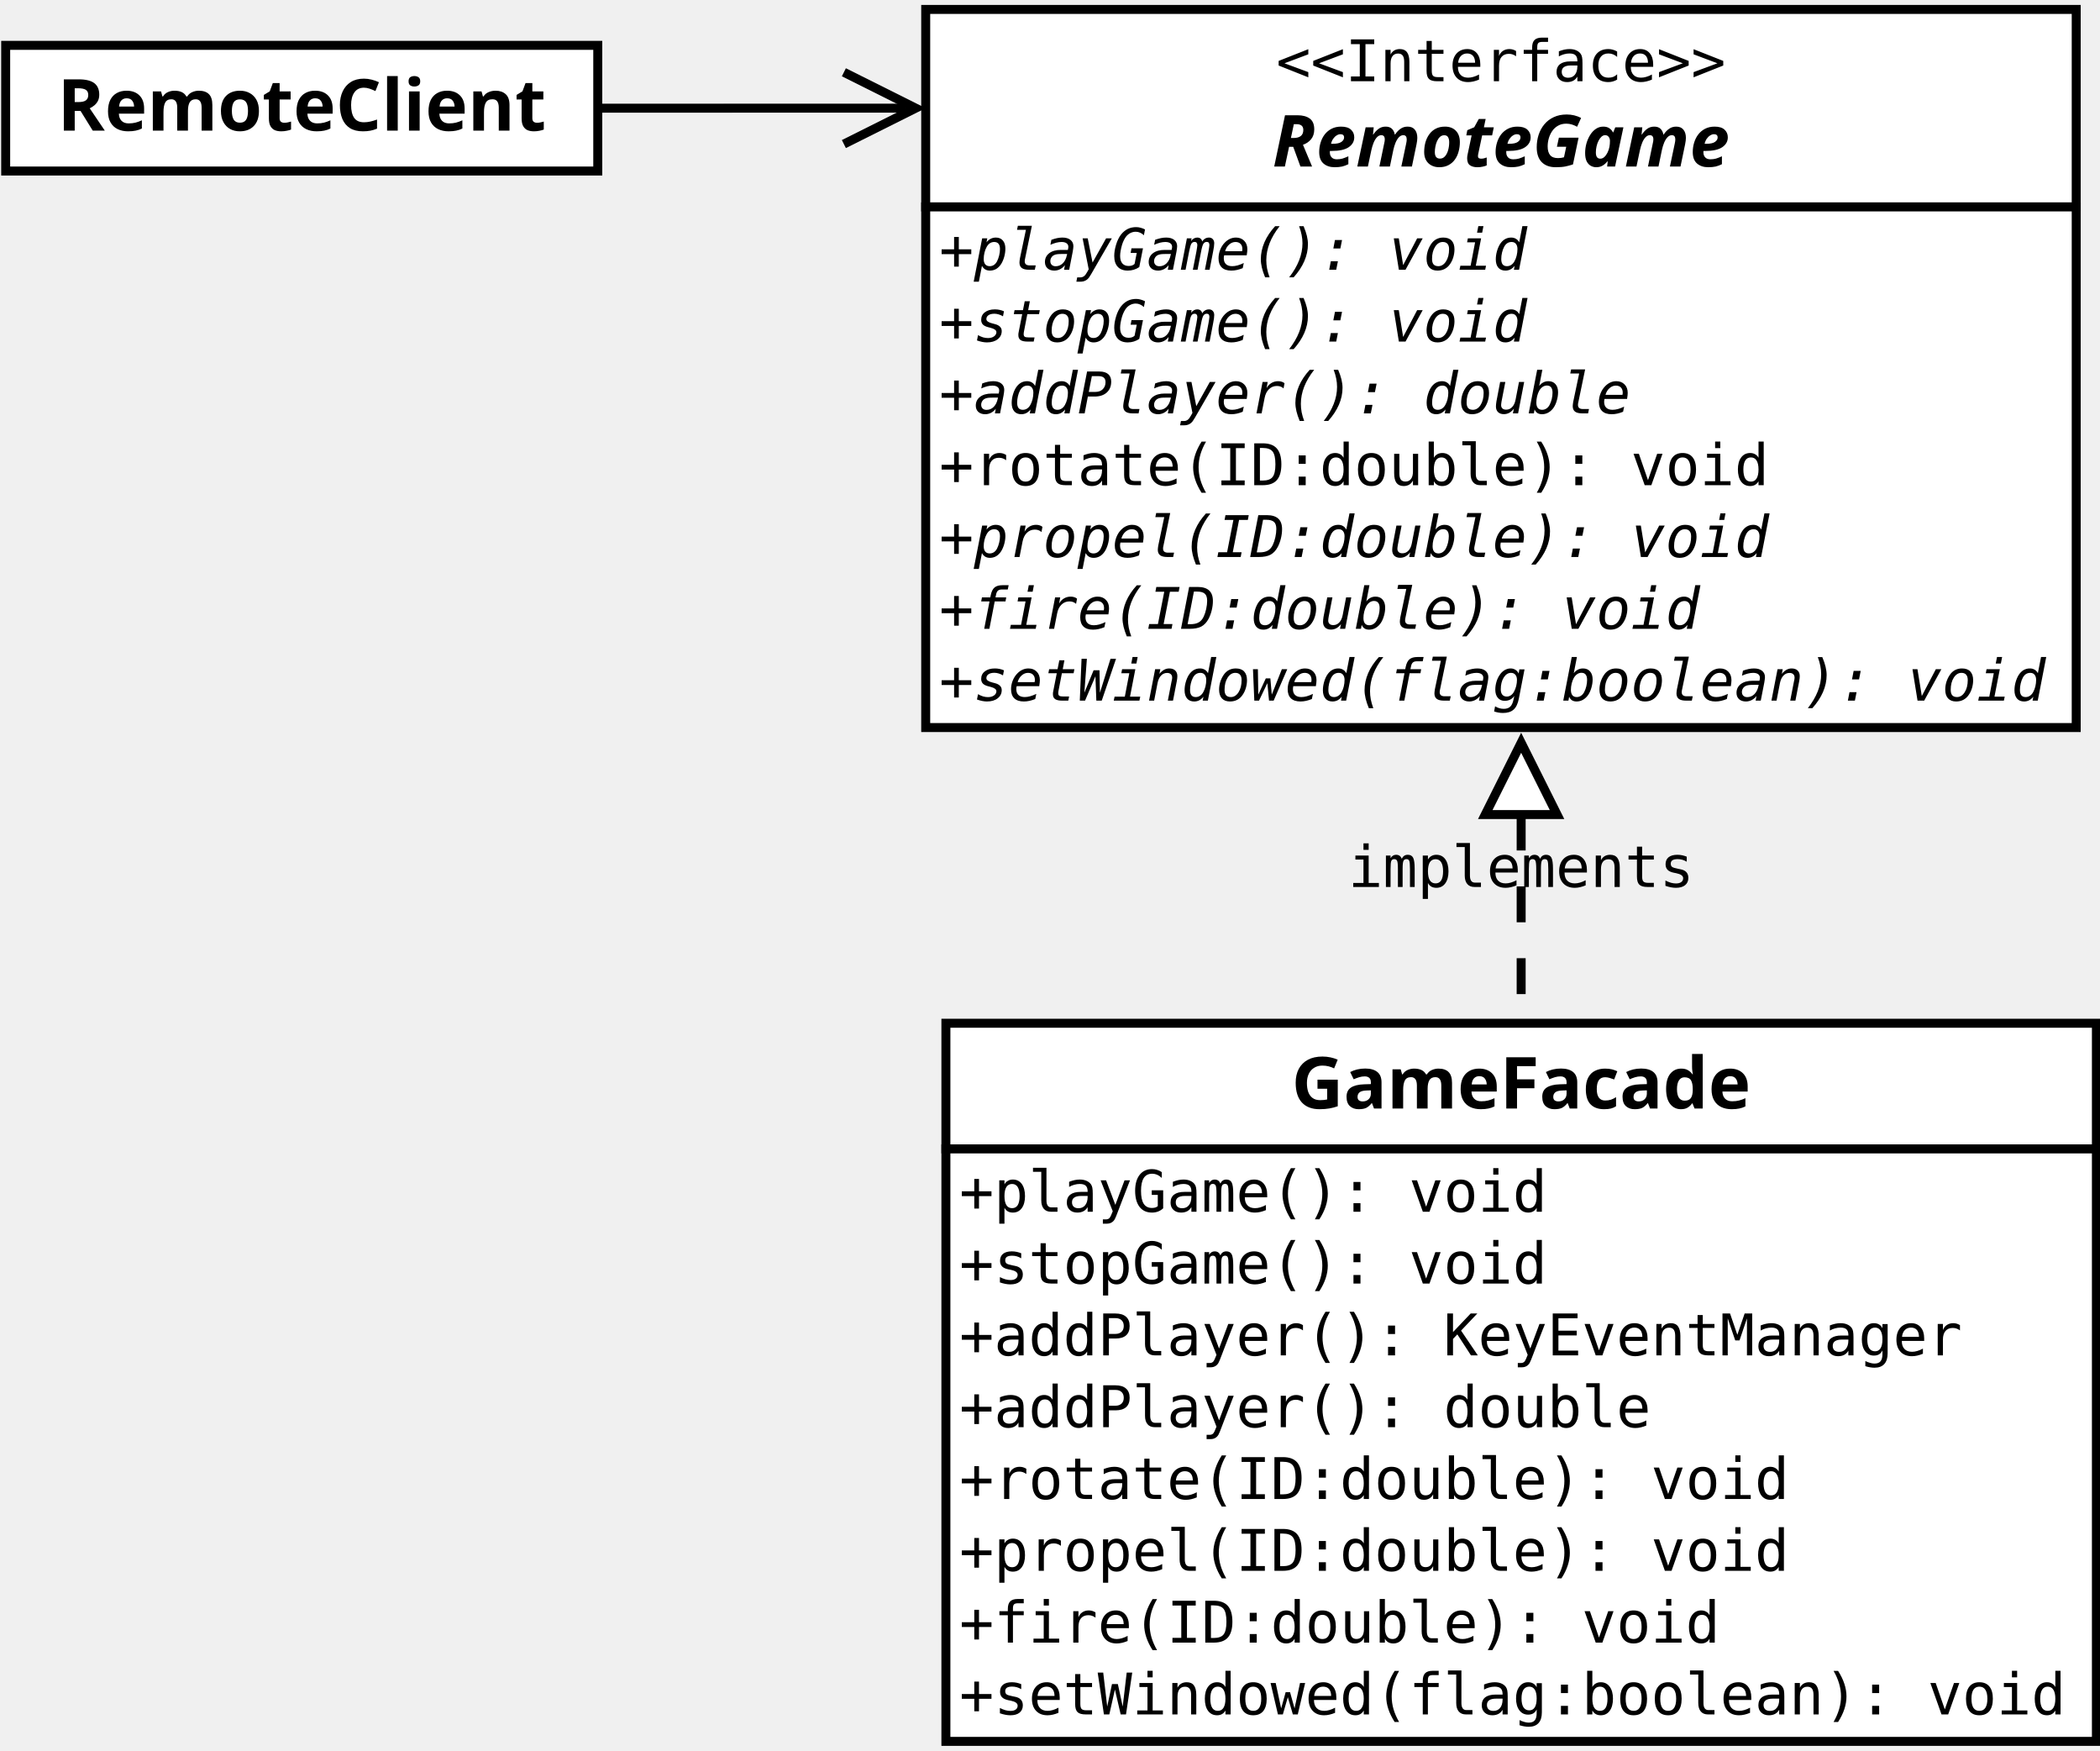
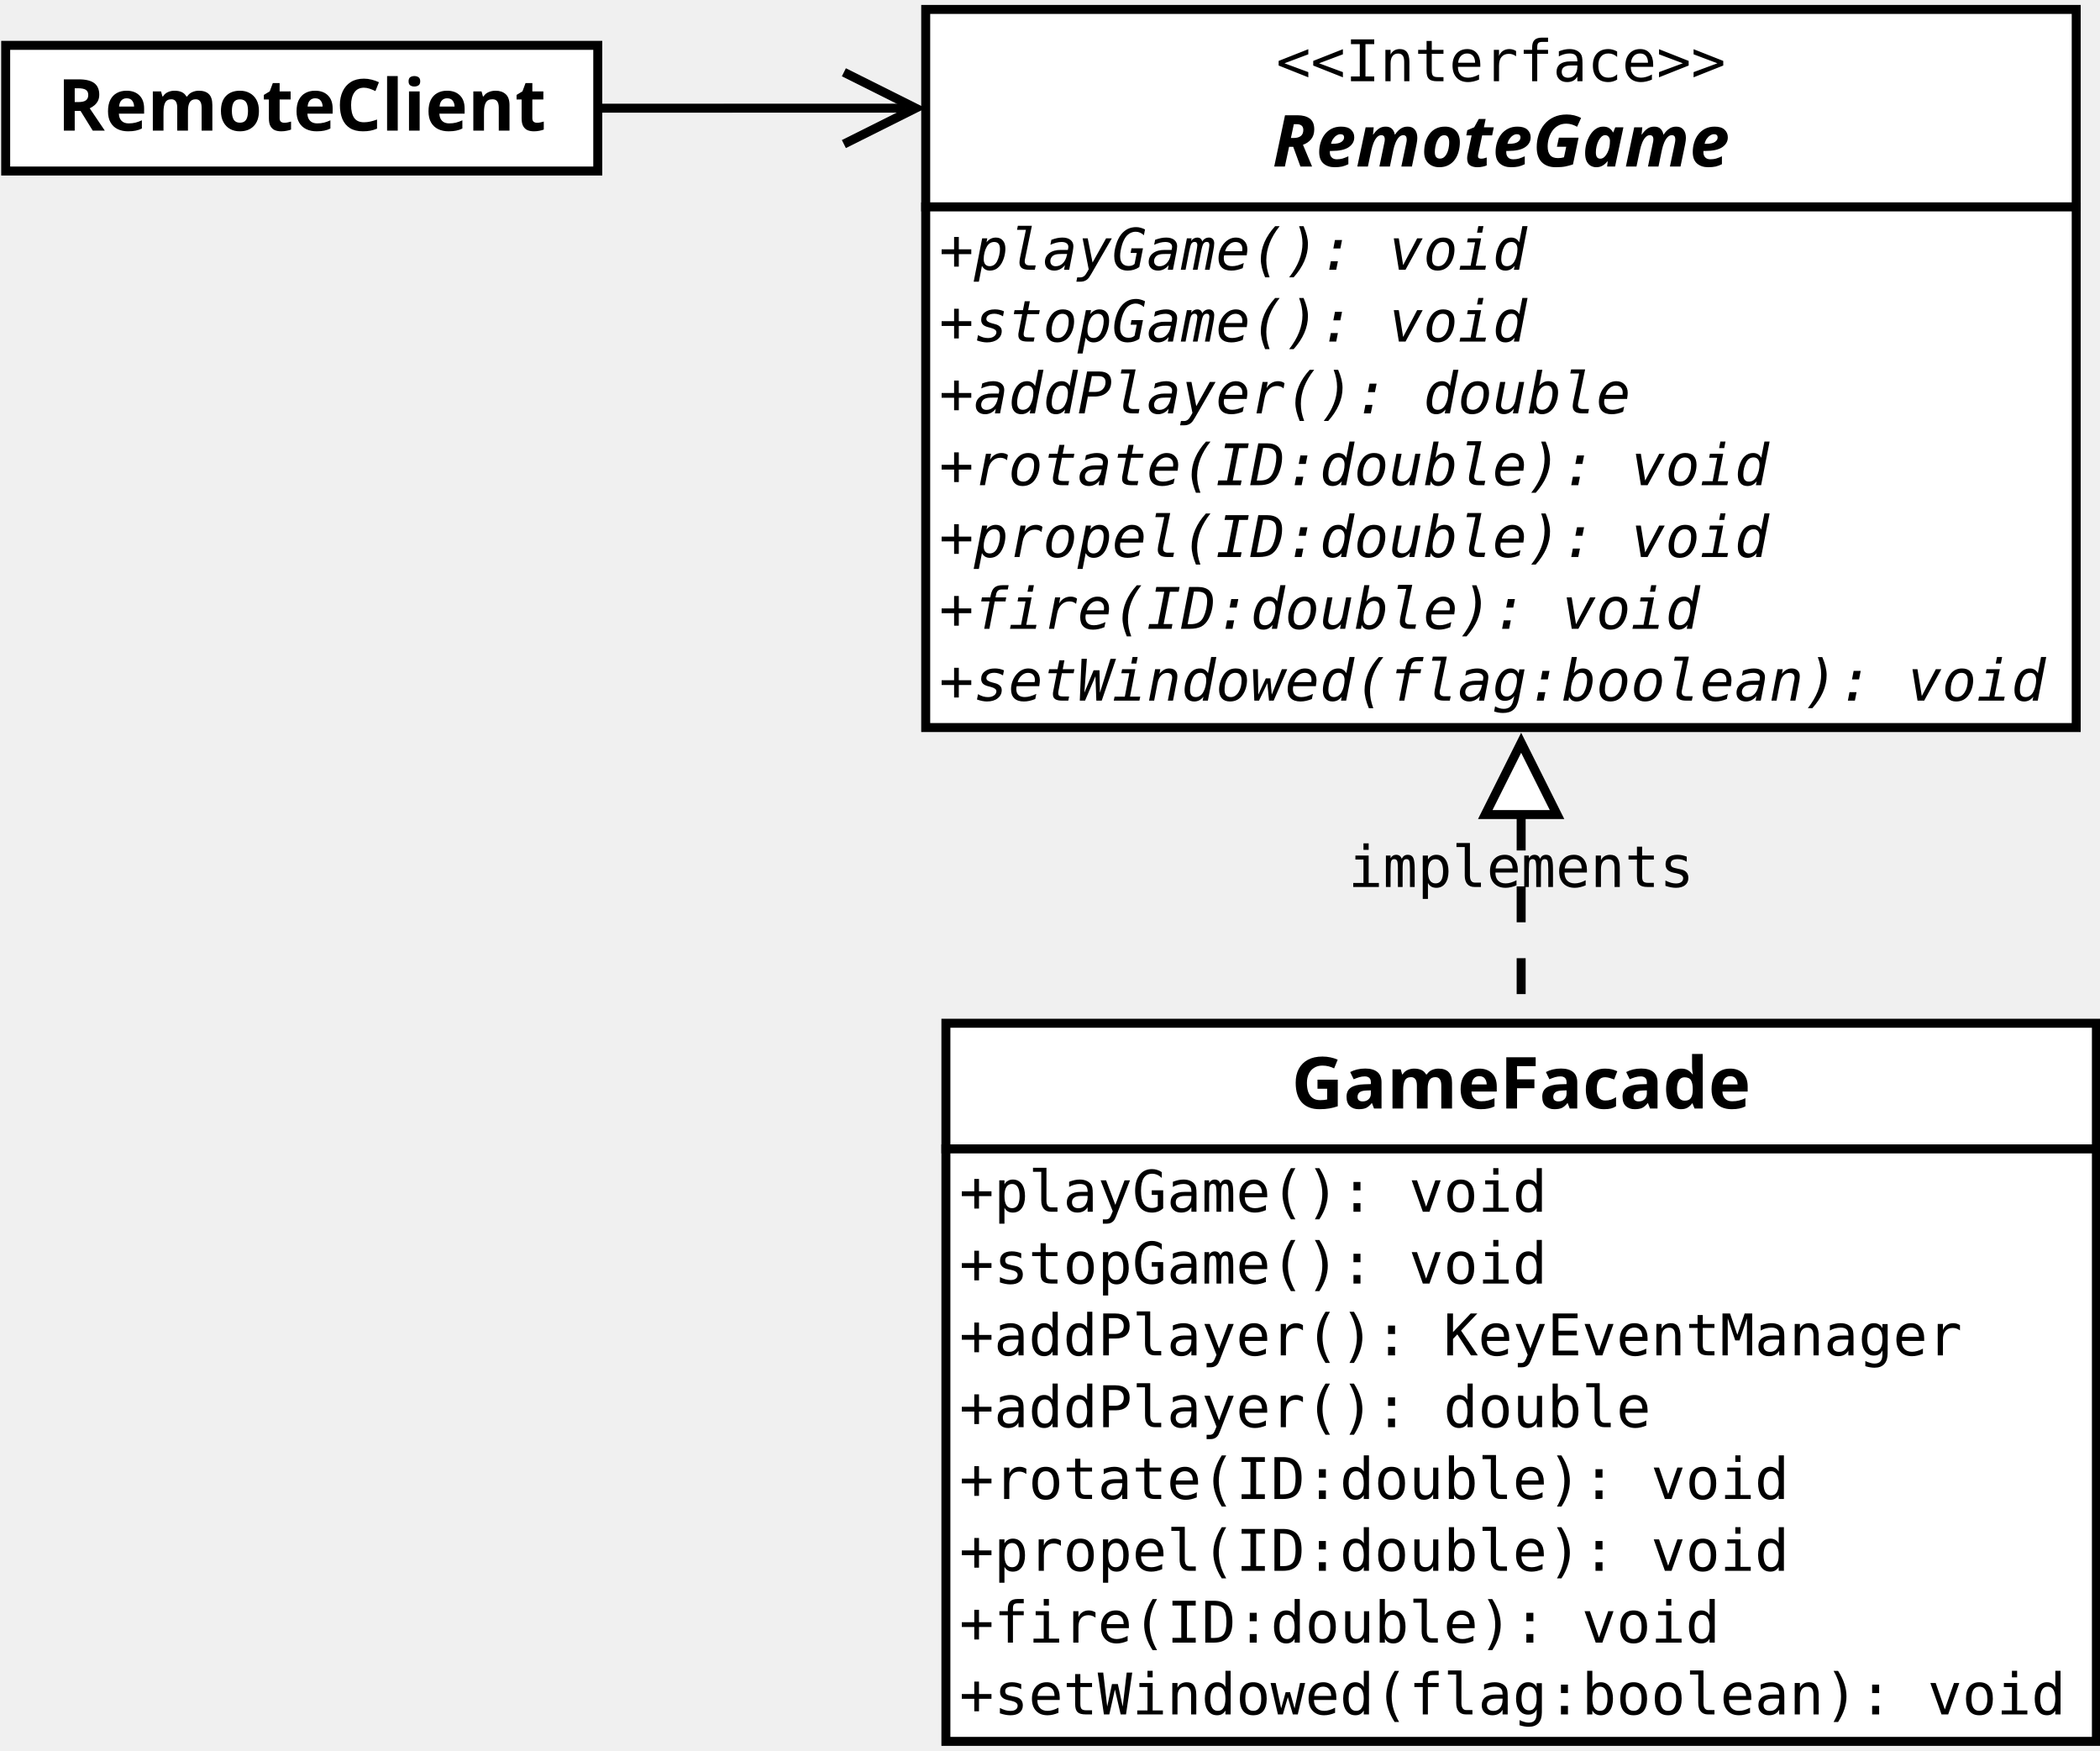
<svg xmlns="http://www.w3.org/2000/svg" width="24cm" height="20cm" viewBox="110 -112 468 388">
  <g>
    <rect style="fill: #ffffff" x="320.8" y="114.98" width="256.4" height="28" />
    <rect style="fill: none; fill-opacity:0; stroke-width: 2; stroke: #000000" x="320.8" y="114.98" width="256.4" height="28" />
    <text font-size="16" style="fill: #000000;text-anchor:middle;font-family:sans-serif;font-style:normal;font-weight:700" x="449" y="133.98">GameFacade</text>
    <rect style="fill: #ffffff" x="320.8" y="142.98" width="256.4" height="132" />
    <rect style="fill: none; fill-opacity:0; stroke-width: 2; stroke: #000000" x="320.8" y="142.98" width="256.4" height="132" />
    <text font-size="12.8" style="fill: #000000;text-anchor:start;font-family:monospace;font-style:normal;font-weight:normal" x="323.8" y="156.98">+playGame(): void</text>
    <text font-size="12.8" style="fill: #000000;text-anchor:start;font-family:monospace;font-style:normal;font-weight:normal" x="323.8" y="172.98">+stopGame(): void</text>
    <text font-size="12.8" style="fill: #000000;text-anchor:start;font-family:monospace;font-style:normal;font-weight:normal" x="323.8" y="188.98">+addPlayer(): KeyEventManager</text>
    <text font-size="12.8" style="fill: #000000;text-anchor:start;font-family:monospace;font-style:normal;font-weight:normal" x="323.8" y="204.98">+addPlayer(): double</text>
    <text font-size="12.8" style="fill: #000000;text-anchor:start;font-family:monospace;font-style:normal;font-weight:normal" x="323.8" y="220.98">+rotate(ID:double): void</text>
    <text font-size="12.8" style="fill: #000000;text-anchor:start;font-family:monospace;font-style:normal;font-weight:normal" x="323.8" y="236.98">+propel(ID:double): void</text>
    <text font-size="12.8" style="fill: #000000;text-anchor:start;font-family:monospace;font-style:normal;font-weight:normal" x="323.8" y="252.98">+fire(ID:double): void</text>
    <text font-size="12.8" style="fill: #000000;text-anchor:start;font-family:monospace;font-style:normal;font-weight:normal" x="323.8" y="268.98">+setWindowed(flag:boolean): void</text>
  </g>
  <g>
    <rect style="fill: #ffffff" x="316.3" y="-110.9" width="256.4" height="44" />
    <rect style="fill: none; fill-opacity:0; stroke-width: 2; stroke: #000000" x="316.3" y="-110.9" width="256.4" height="44" />
    <text font-size="12.8" style="fill: #000000;text-anchor:middle;font-family:monospace;font-style:normal;font-weight:normal" x="444.5" y="-94.9">&lt;&lt;Interface&gt;&gt;</text>
    <text font-size="16" style="fill: #000000;text-anchor:middle;font-family:sans-serif;font-style:italic;font-weight:700" x="444.5" y="-75.9">RemoteGame</text>
    <rect style="fill: #ffffff" x="316.3" y="-66.9" width="256.4" height="116" />
    <rect style="fill: none; fill-opacity:0; stroke-width: 2; stroke: #000000" x="316.3" y="-66.9" width="256.4" height="116" />
    <text font-size="12.8" style="fill: #000000;text-anchor:start;font-family:monospace;font-style:italic;font-weight:normal" x="319.3" y="-52.9">+playGame(): void</text>
    <text font-size="12.8" style="fill: #000000;text-anchor:start;font-family:monospace;font-style:italic;font-weight:normal" x="319.3" y="-36.9">+stopGame(): void</text>
    <text font-size="12.8" style="fill: #000000;text-anchor:start;font-family:monospace;font-style:italic;font-weight:normal" x="319.3" y="-20.9">+addPlayer(): double</text>
-     <text font-size="12.8" style="fill: #000000;text-anchor:start;font-family:monospace;font-style:normal;font-weight:normal" x="319.3" y="-4.9">+rotate(ID:double): void</text>
+     <text font-size="12.8" style="fill: #000000;text-anchor:start;font-family:monospace;font-style:italic;font-weight:normal" x="319.3" y="-4.9">+rotate(ID:double): void</text>
    <text font-size="12.8" style="fill: #000000;text-anchor:start;font-family:monospace;font-style:italic;font-weight:normal" x="319.3" y="11.1">+propel(ID:double): void</text>
    <text font-size="12.8" style="fill: #000000;text-anchor:start;font-family:monospace;font-style:italic;font-weight:normal" x="319.3" y="27.1">+fire(ID:double): void</text>
    <text font-size="12.8" style="fill: #000000;text-anchor:start;font-family:monospace;font-style:italic;font-weight:normal" x="319.3" y="43.1">+setWindowed(flag:boolean): void</text>
  </g>
  <g>
    <polyline style="fill: none; fill-opacity:0; stroke-width: 2; stroke-dasharray: 8; stroke: #000000" points="449,68.486 449,88.615 449,88.615 449,114.98 " />
    <polygon style="fill: #ffffff" points="457,68.486 449,52.486 441,68.486 " />
    <polygon style="fill: none; fill-opacity:0; stroke-width: 2; stroke: #000000" points="457,68.486 449,52.486 441,68.486 " />
    <text font-size="12.8" style="fill: #000000;text-anchor:middle;font-family:monospace;font-style:normal;font-weight:normal" x="449" y="84.615">implements</text>
  </g>
  <g>
    <rect style="fill: #ffffff" x="111.266" y="-102.896" width="131.95" height="28" />
    <rect style="fill: none; fill-opacity:0; stroke-width: 2; stroke: #000000" x="111.266" y="-102.896" width="131.95" height="28" />
    <text font-size="16" style="fill: #000000;text-anchor:middle;font-family:sans-serif;font-style:normal;font-weight:700" x="177.241" y="-83.896">RemoteClient</text>
  </g>
  <g>
    <polyline style="fill: none; fill-opacity:0; stroke-width: 2; stroke: #000000" points="243.216,-88.896 272.258,-88.896 272.258,-88.9 311.828,-88.9 " />
    <polyline style="fill: none; fill-opacity:0; stroke-width: 2; stroke: #000000" points="298.064,-80.9 314.064,-88.9 298.064,-96.9 " />
+     <text font-size="12.8" style="fill: #000000;text-anchor:start;font-family:monospace;font-style:normal;font-weight:normal" x="274.258" y="-92.898" />
+     <text font-size="12.8" style="fill: #000000;text-anchor:start;font-family:monospace;font-style:normal;font-weight:normal" x="247.216" y="-92.896" />
+     <text font-size="12.8" style="fill: #000000;text-anchor:end;font-family:monospace;font-style:normal;font-weight:normal" x="296.3" y="-92.9" />
  </g>
</svg>
